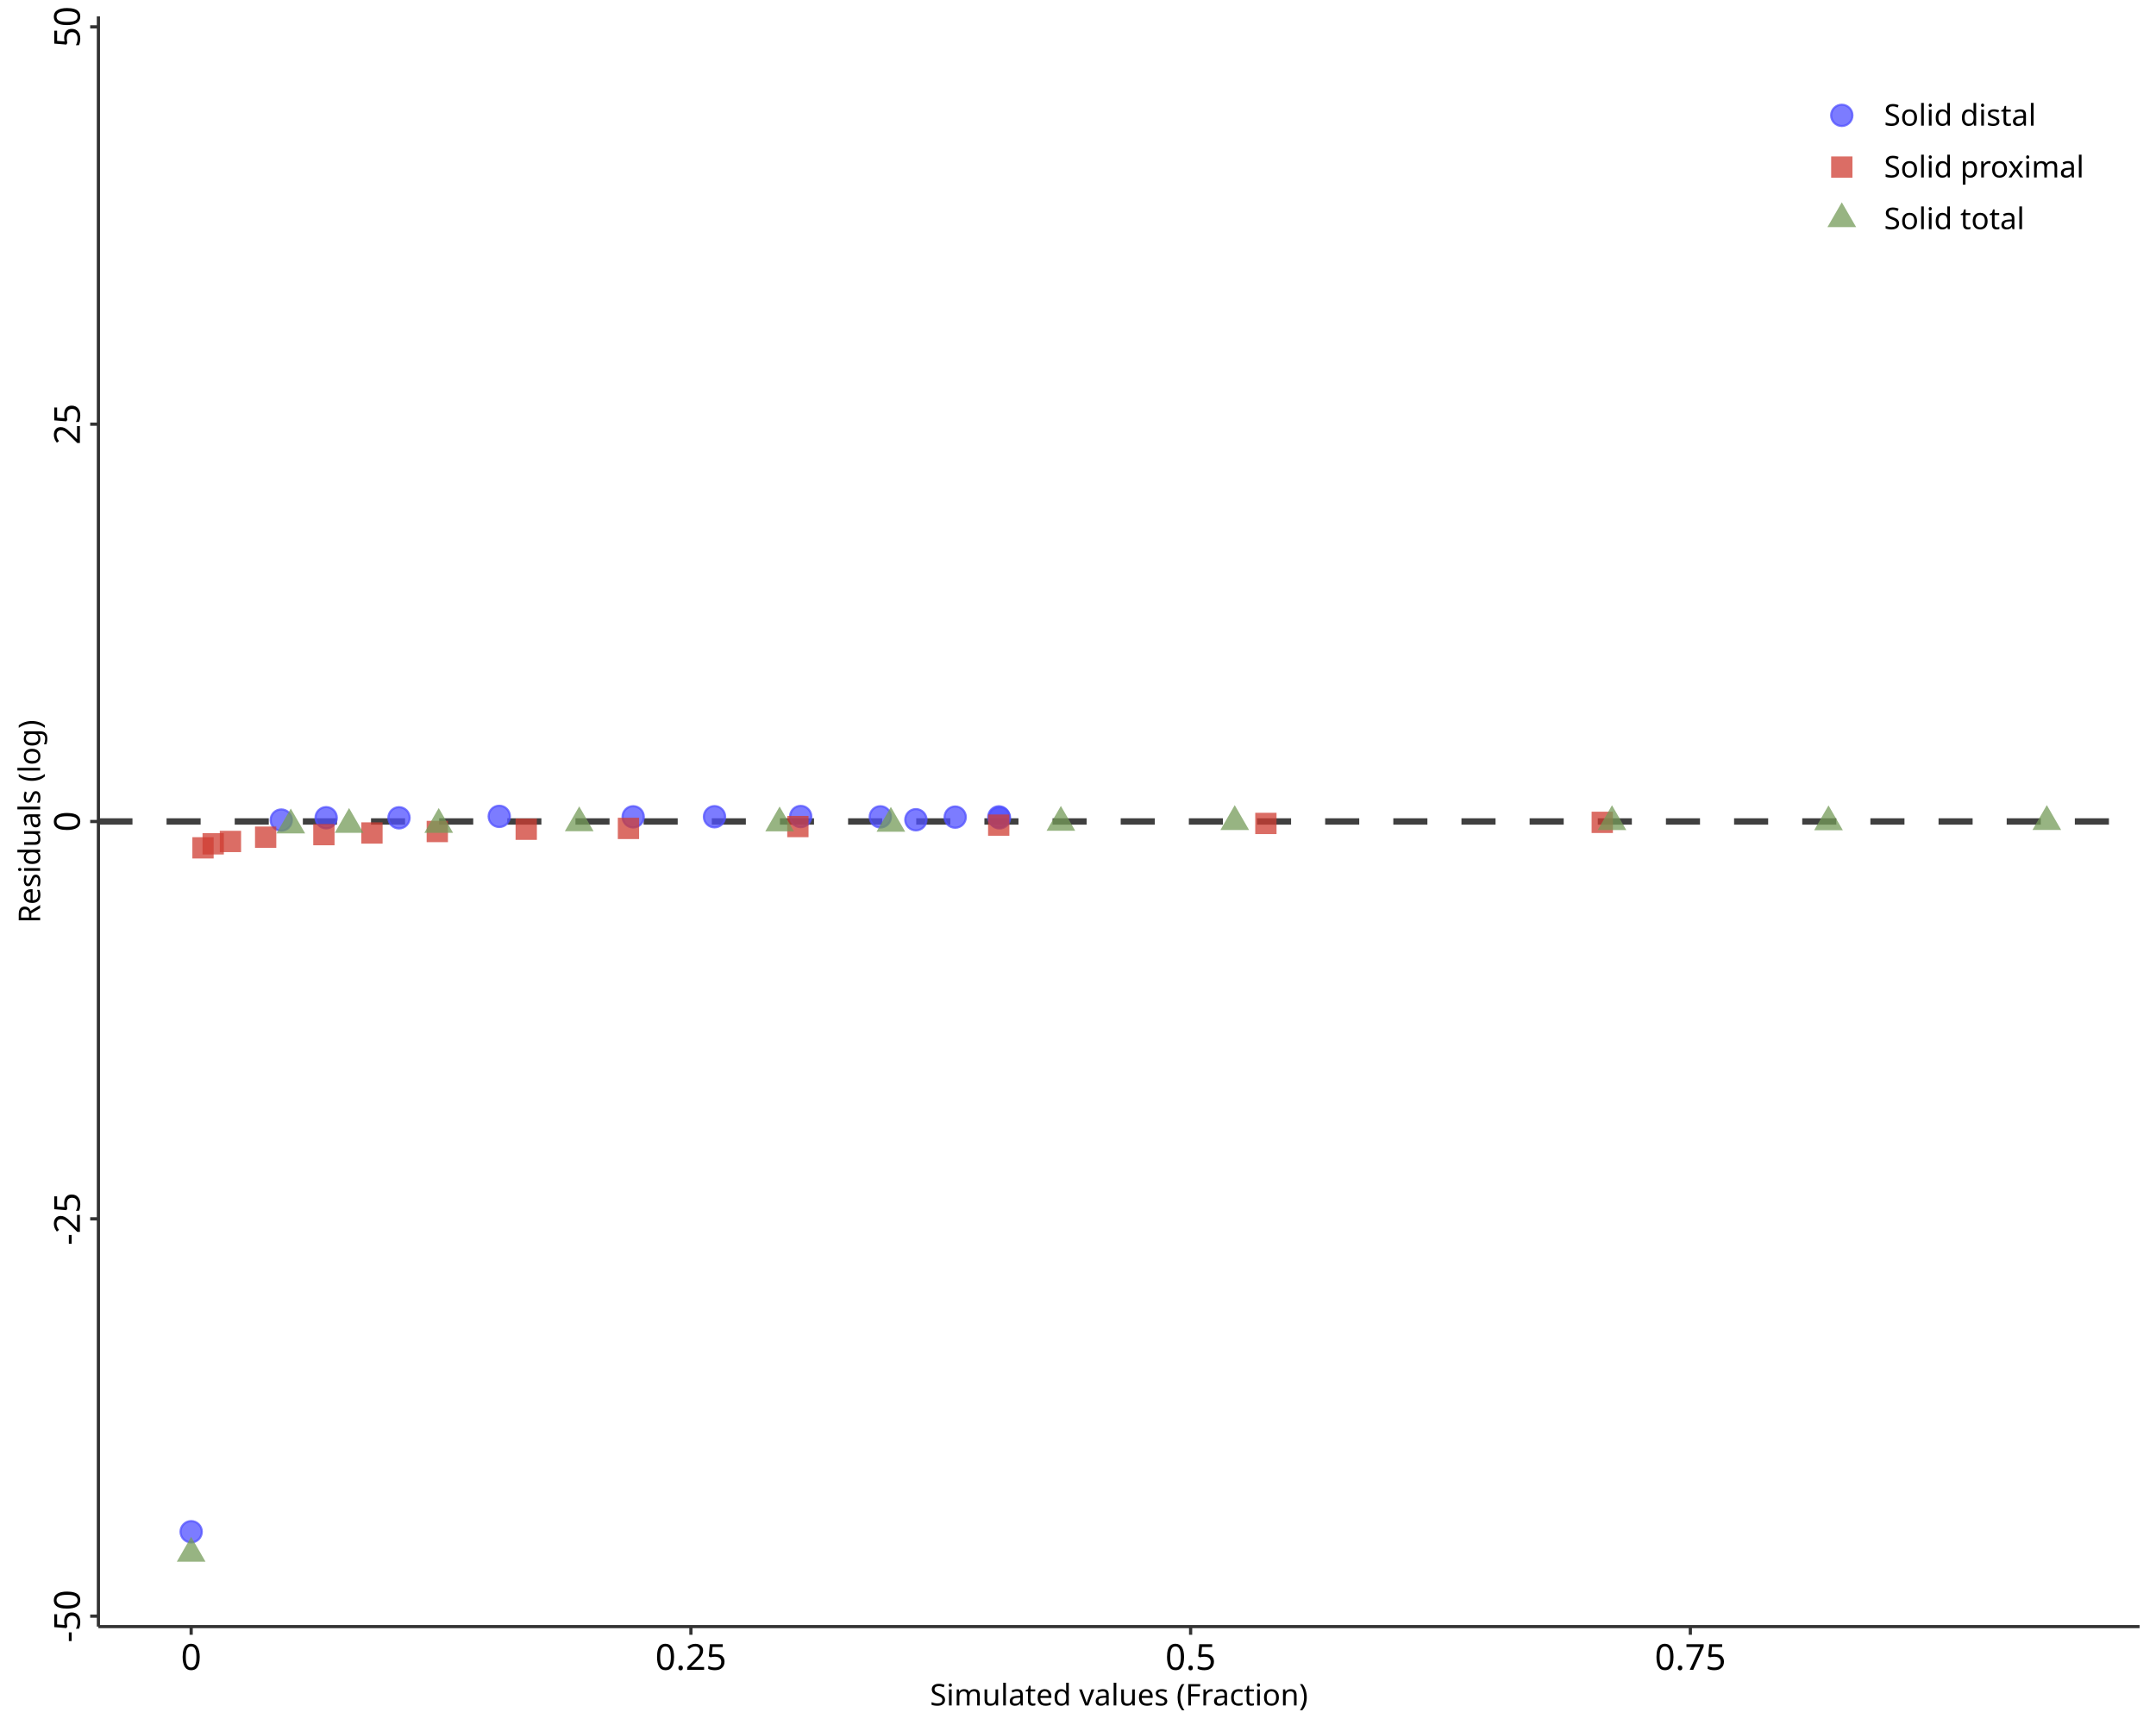
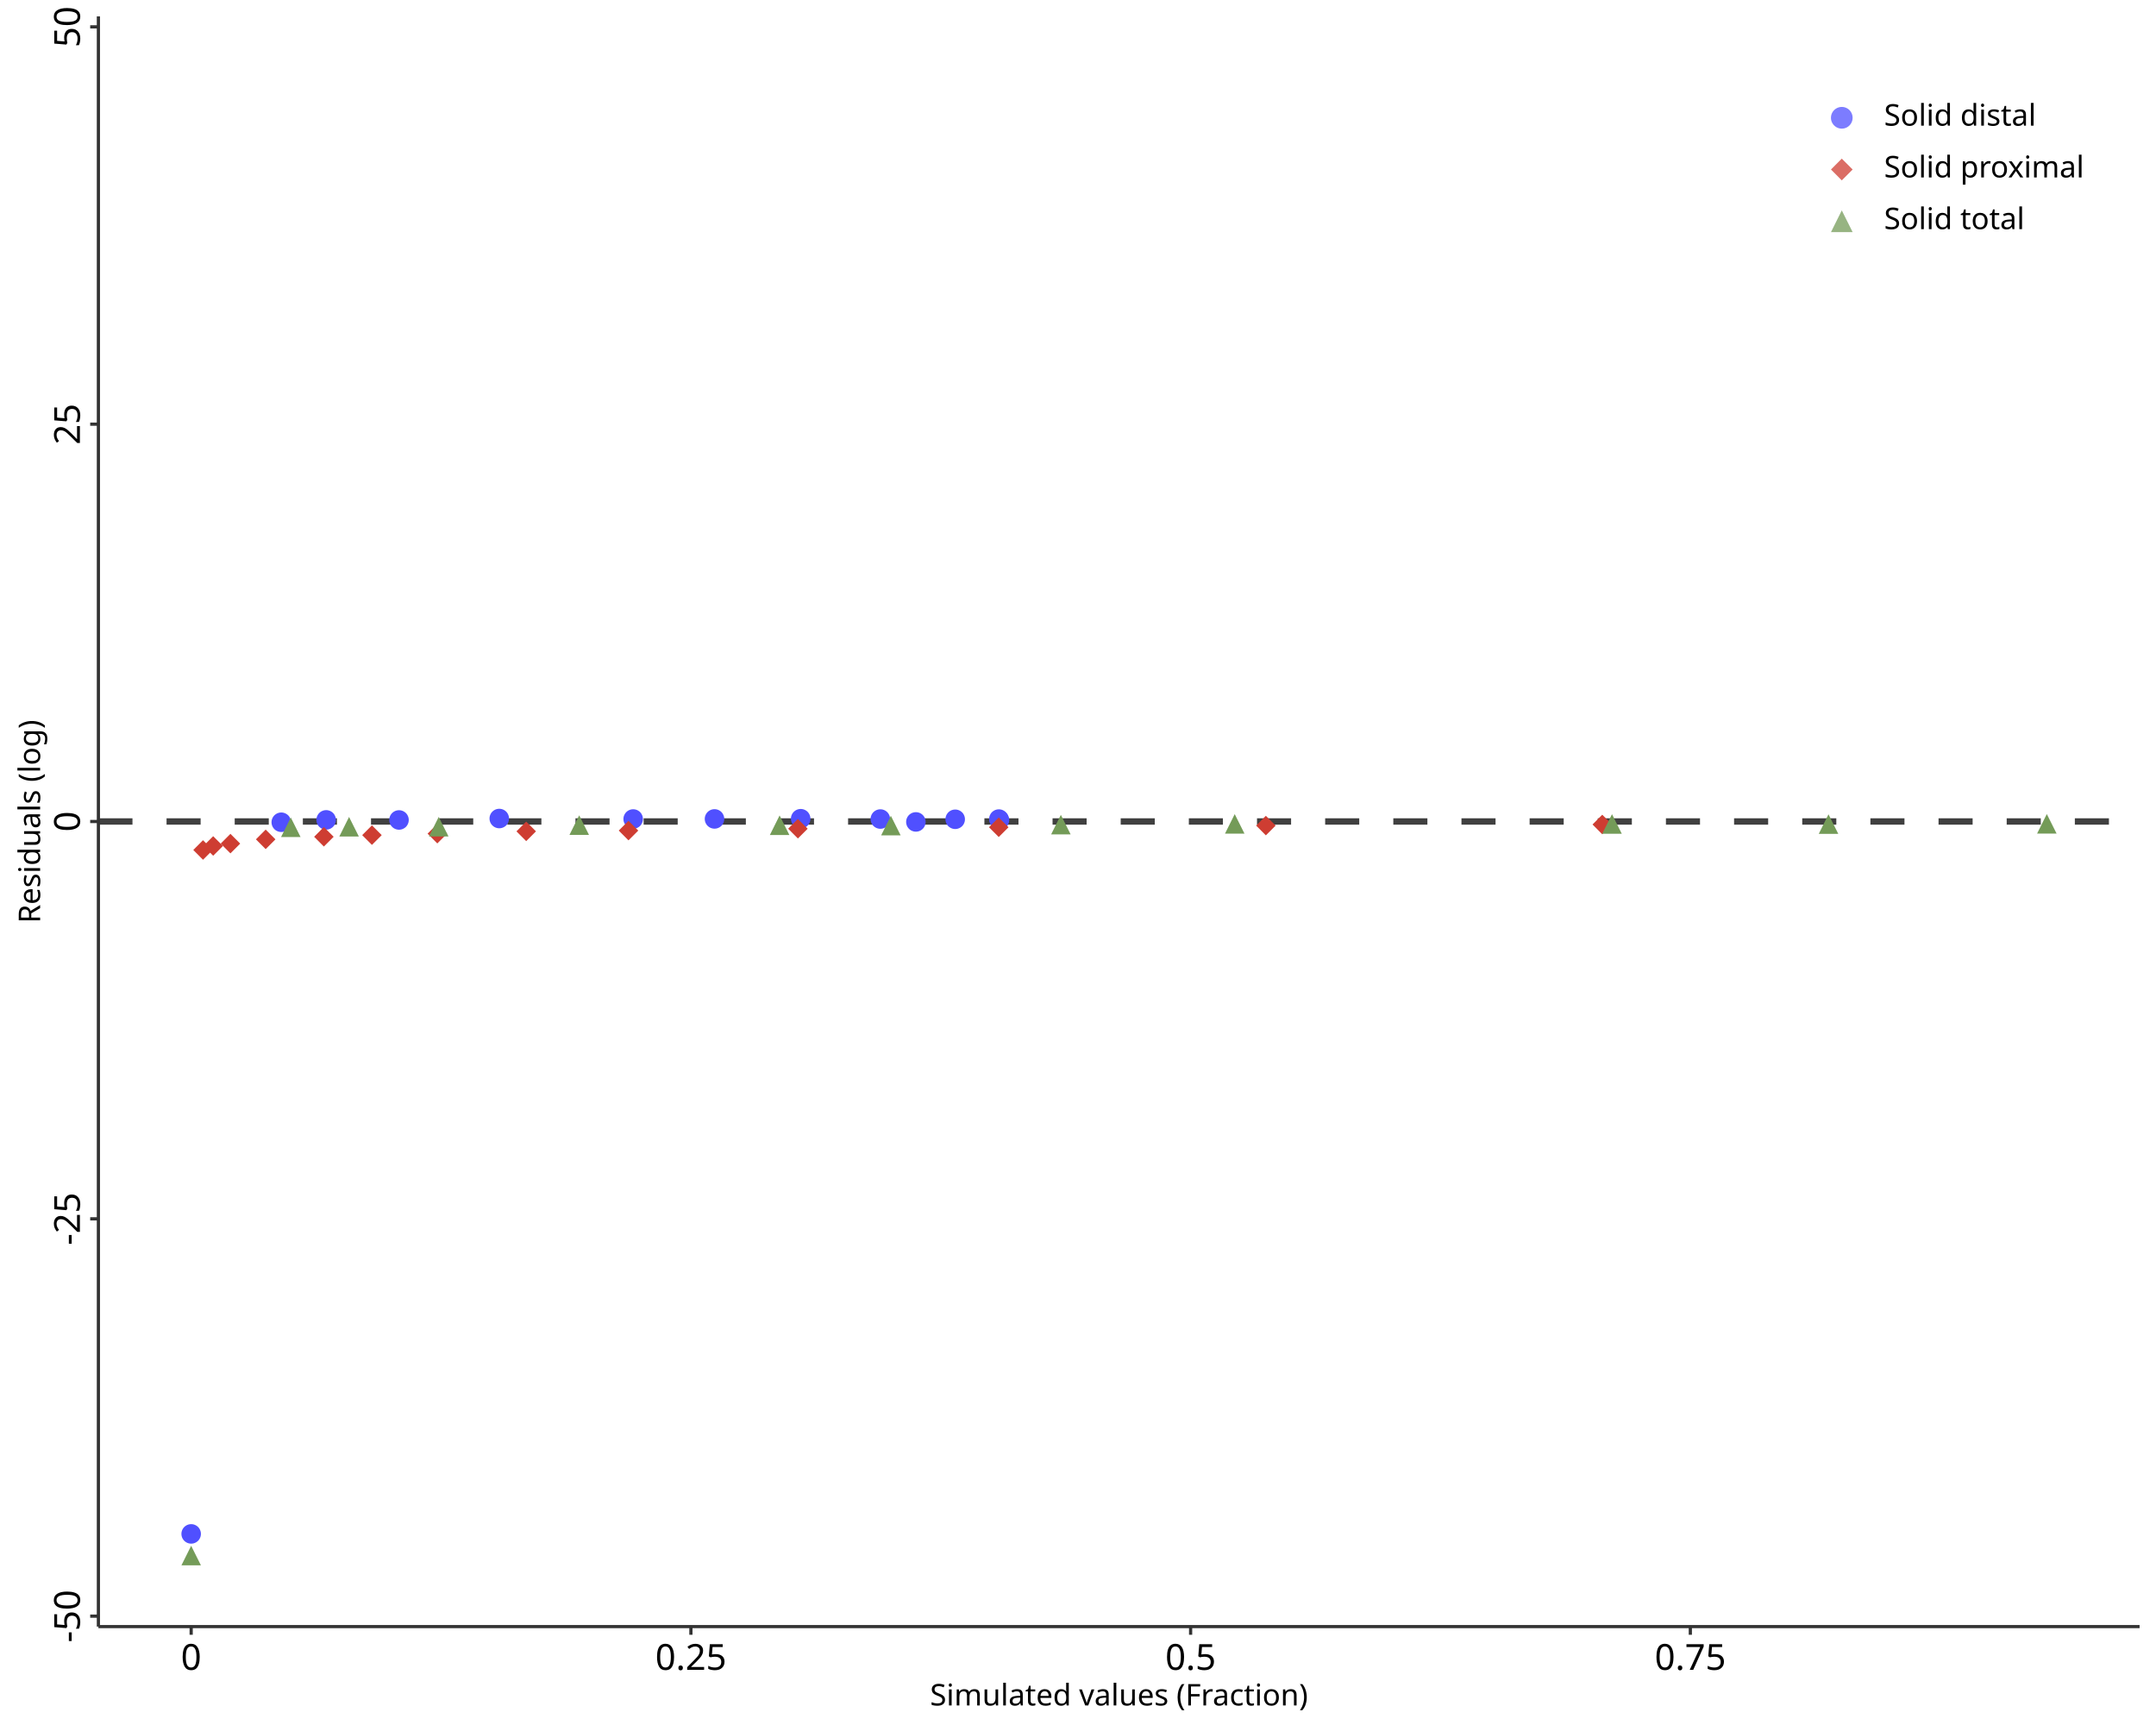
<svg xmlns="http://www.w3.org/2000/svg" class="svglite" data-engine-version="2.0" width="720.00pt" height="576.00pt" viewBox="0 0 720.00 576.00">
  <defs>
    <style type="text/css">
    .svglite line, .svglite polyline, .svglite polygon, .svglite path, .svglite rect, .svglite circle {
      fill: none;
      stroke: #000000;
      stroke-linecap: round;
      stroke-linejoin: round;
      stroke-miterlimit: 10.00;
    }
  </style>
  </defs>
  <rect width="100%" height="100%" style="stroke: none; fill: #FFFFFF;" />
  <defs>
    <clipPath id="cpMC4wMHw3MjAuMDB8MC4wMHw1NzYuMDA=">
      <rect x="0.00" y="0.00" width="720.00" height="576.00" />
    </clipPath>
  </defs>
  <g clip-path="url(#cpMC4wMHw3MjAuMDB8MC4wMHw1NzYuMDA=)">
    <rect x="0.00" y="0.00" width="720.00" height="576.00" style="stroke-width: 1.07; stroke: none; fill: #FFFFFF;" />
  </g>
  <defs>
    <clipPath id="cpMzIuODZ8NzE0LjUyfDUuNDh8NTQzLjE0">
      <rect x="32.86" y="5.48" width="681.66" height="537.66" />
    </clipPath>
  </defs>
  <g clip-path="url(#cpMzIuODZ8NzE0LjUyfDUuNDh8NTQzLjE0)">
    <rect x="32.86" y="5.48" width="681.66" height="537.66" style="stroke-width: 1.07; stroke: none; fill: #FFFFFF;" />
  </g>
  <g clip-path="url(#cpMC4wMHw3MjAuMDB8MC4wMHw1NzYuMDA=)">
</g>
  <g clip-path="url(#cpMzIuODZ8NzE0LjUyfDUuNDh8NTQzLjE0)">
</g>
  <g clip-path="url(#cpMC4wMHw3MjAuMDB8MC4wMHw1NzYuMDA=)">
</g>
  <g clip-path="url(#cpMzIuODZ8NzE0LjUyfDUuNDh8NTQzLjE0)">
</g>
  <g clip-path="url(#cpMC4wMHw3MjAuMDB8MC4wMHw1NzYuMDA=)">
</g>
  <g clip-path="url(#cpMzIuODZ8NzE0LjUyfDUuNDh8NTQzLjE0)">
</g>
  <g clip-path="url(#cpMC4wMHw3MjAuMDB8MC4wMHw1NzYuMDA=)">
</g>
  <g clip-path="url(#cpMzIuODZ8NzE0LjUyfDUuNDh8NTQzLjE0)">
</g>
  <g clip-path="url(#cpMC4wMHw3MjAuMDB8MC4wMHw1NzYuMDA=)">
</g>
  <g clip-path="url(#cpMzIuODZ8NzE0LjUyfDUuNDh8NTQzLjE0)">
</g>
  <g clip-path="url(#cpMC4wMHw3MjAuMDB8MC4wMHw1NzYuMDA=)">
</g>
  <g clip-path="url(#cpMzIuODZ8NzE0LjUyfDUuNDh8NTQzLjE0)">
</g>
  <g clip-path="url(#cpMC4wMHw3MjAuMDB8MC4wMHw1NzYuMDA=)">
</g>
  <g clip-path="url(#cpMzIuODZ8NzE0LjUyfDUuNDh8NTQzLjE0)">
</g>
  <g clip-path="url(#cpMC4wMHw3MjAuMDB8MC4wMHw1NzYuMDA=)">
</g>
  <g clip-path="url(#cpMzIuODZ8NzE0LjUyfDUuNDh8NTQzLjE0)">
</g>
  <g clip-path="url(#cpMC4wMHw3MjAuMDB8MC4wMHw1NzYuMDA=)">
</g>
  <g clip-path="url(#cpMzIuODZ8NzE0LjUyfDUuNDh8NTQzLjE0)">
</g>
  <g clip-path="url(#cpMC4wMHw3MjAuMDB8MC4wMHw1NzYuMDA=)">
</g>
  <g clip-path="url(#cpMzIuODZ8NzE0LjUyfDUuNDh8NTQzLjE0)">
</g>
  <g clip-path="url(#cpMC4wMHw3MjAuMDB8MC4wMHw1NzYuMDA=)">
</g>
  <g clip-path="url(#cpMzIuODZ8NzE0LjUyfDUuNDh8NTQzLjE0)">
</g>
  <g clip-path="url(#cpMC4wMHw3MjAuMDB8MC4wMHw1NzYuMDA=)">
</g>
  <g clip-path="url(#cpMzIuODZ8NzE0LjUyfDUuNDh8NTQzLjE0)">
</g>
  <g clip-path="url(#cpMC4wMHw3MjAuMDB8MC4wMHw1NzYuMDA=)">
</g>
  <g clip-path="url(#cpMzIuODZ8NzE0LjUyfDUuNDh8NTQzLjE0)">
</g>
  <g clip-path="url(#cpMC4wMHw3MjAuMDB8MC4wMHw1NzYuMDA=)">
</g>
  <g clip-path="url(#cpMzIuODZ8NzE0LjUyfDUuNDh8NTQzLjE0)">
</g>
  <g clip-path="url(#cpMC4wMHw3MjAuMDB8MC4wMHw1NzYuMDA=)">
</g>
  <g clip-path="url(#cpMzIuODZ8NzE0LjUyfDUuNDh8NTQzLjE0)">
</g>
  <g clip-path="url(#cpMC4wMHw3MjAuMDB8MC4wMHw1NzYuMDA=)">
</g>
  <g clip-path="url(#cpMzIuODZ8NzE0LjUyfDUuNDh8NTQzLjE0)">
    <line x1="32.86" y1="274.31" x2="714.52" y2="274.31" style="stroke-width: 2.13; stroke: #000000; stroke-opacity: 0.75; stroke-dasharray: 11.38,11.38; stroke-linecap: butt;" />
-     <circle cx="63.84" cy="511.47" r="3.56" style="stroke-width: 0.71; stroke: #5050FF; stroke-opacity: 0.75; fill: #5050FF; fill-opacity: 0.75;" />
-     <circle cx="305.86" cy="273.72" r="3.56" style="stroke-width: 0.71; stroke: #5050FF; stroke-opacity: 0.75; fill: #5050FF; fill-opacity: 0.75;" />
-     <circle cx="333.77" cy="273.09" r="3.56" style="stroke-width: 0.71; stroke: #5050FF; stroke-opacity: 0.75; fill: #5050FF; fill-opacity: 0.75;" />
-     <circle cx="333.57" cy="272.77" r="3.56" style="stroke-width: 0.71; stroke: #5050FF; stroke-opacity: 0.75; fill: #5050FF; fill-opacity: 0.75;" />
-     <circle cx="318.99" cy="272.85" r="3.56" style="stroke-width: 0.71; stroke: #5050FF; stroke-opacity: 0.75; fill: #5050FF; fill-opacity: 0.75;" />
-     <circle cx="293.99" cy="272.76" r="3.56" style="stroke-width: 0.71; stroke: #5050FF; stroke-opacity: 0.75; fill: #5050FF; fill-opacity: 0.75;" />
-     <circle cx="267.39" cy="272.65" r="3.56" style="stroke-width: 0.71; stroke: #5050FF; stroke-opacity: 0.75; fill: #5050FF; fill-opacity: 0.75;" />
-     <circle cx="238.61" cy="272.72" r="3.56" style="stroke-width: 0.71; stroke: #5050FF; stroke-opacity: 0.75; fill: #5050FF; fill-opacity: 0.75;" />
-     <circle cx="211.45" cy="272.75" r="3.56" style="stroke-width: 0.71; stroke: #5050FF; stroke-opacity: 0.75; fill: #5050FF; fill-opacity: 0.75;" />
-     <circle cx="166.73" cy="272.60" r="3.56" style="stroke-width: 0.71; stroke: #5050FF; stroke-opacity: 0.75; fill: #5050FF; fill-opacity: 0.75;" />
-     <circle cx="133.25" cy="273.08" r="3.56" style="stroke-width: 0.71; stroke: #5050FF; stroke-opacity: 0.75; fill: #5050FF; fill-opacity: 0.75;" />
-     <circle cx="108.92" cy="273.05" r="3.56" style="stroke-width: 0.71; stroke: #5050FF; stroke-opacity: 0.75; fill: #5050FF; fill-opacity: 0.75;" />
-     <circle cx="93.93" cy="273.83" r="3.56" style="stroke-width: 0.71; stroke: #5050FF; stroke-opacity: 0.75; fill: #5050FF; fill-opacity: 0.75;" />
-     <polygon points="531.52,278.15 538.63,278.15 538.63,271.04 531.52,271.04 " style="stroke-width: 0.71; stroke: none; fill: #CE3D32; fill-opacity: 0.75;" />
-     <polygon points="419.19,278.51 426.30,278.51 426.30,271.40 419.19,271.40 " style="stroke-width: 0.71; stroke: none; fill: #CE3D32; fill-opacity: 0.75;" />
-     <polygon points="329.97,279.07 337.08,279.07 337.08,271.96 329.97,271.96 " style="stroke-width: 0.71; stroke: none; fill: #CE3D32; fill-opacity: 0.75;" />
-     <polygon points="262.90,279.55 270.01,279.55 270.01,272.44 262.90,272.44 " style="stroke-width: 0.71; stroke: none; fill: #CE3D32; fill-opacity: 0.75;" />
-     <polygon points="206.32,280.17 213.43,280.17 213.43,273.06 206.32,273.06 " style="stroke-width: 0.71; stroke: none; fill: #CE3D32; fill-opacity: 0.75;" />
-     <polygon points="172.18,280.44 179.29,280.44 179.29,273.33 172.18,273.33 " style="stroke-width: 0.71; stroke: none; fill: #CE3D32; fill-opacity: 0.75;" />
-     <polygon points="142.48,281.21 149.59,281.21 149.59,274.09 142.48,274.09 " style="stroke-width: 0.71; stroke: none; fill: #CE3D32; fill-opacity: 0.75;" />
-     <polygon points="120.66,281.70 127.77,281.70 127.77,274.59 120.66,274.59 " style="stroke-width: 0.71; stroke: none; fill: #CE3D32; fill-opacity: 0.75;" />
-     <polygon points="104.61,282.25 111.72,282.25 111.72,275.14 104.61,275.14 " style="stroke-width: 0.71; stroke: none; fill: #CE3D32; fill-opacity: 0.75;" />
-     <polygon points="85.16,283.10 92.27,283.10 92.27,275.99 85.16,275.99 " style="stroke-width: 0.71; stroke: none; fill: #CE3D32; fill-opacity: 0.75;" />
-     <polygon points="73.40,284.53 80.51,284.53 80.51,277.42 73.40,277.42 " style="stroke-width: 0.71; stroke: none; fill: #CE3D32; fill-opacity: 0.75;" />
-     <polygon points="67.64,285.32 74.75,285.32 74.75,278.20 67.64,278.20 " style="stroke-width: 0.71; stroke: none; fill: #CE3D32; fill-opacity: 0.75;" />
-     <polygon points="64.24,286.66 71.35,286.66 71.35,279.55 64.24,279.55 " style="stroke-width: 0.71; stroke: none; fill: #CE3D32; fill-opacity: 0.75;" />
-     <polygon points="63.84,513.17 68.63,521.47 59.05,521.47 " style="stroke-width: 0.71; stroke: none; fill: #749B58; fill-opacity: 0.75;" />
-     <polygon points="683.54,268.83 688.32,277.13 678.75,277.13 " style="stroke-width: 0.71; stroke: none; fill: #749B58; fill-opacity: 0.75;" />
-     <polygon points="610.63,268.93 615.42,277.22 605.85,277.22 " style="stroke-width: 0.71; stroke: none; fill: #749B58; fill-opacity: 0.75;" />
-     <polygon points="538.33,268.89 543.11,277.18 533.54,277.18 " style="stroke-width: 0.71; stroke: none; fill: #749B58; fill-opacity: 0.75;" />
-     <polygon points="412.34,268.85 417.13,277.15 407.56,277.15 " style="stroke-width: 0.71; stroke: none; fill: #749B58; fill-opacity: 0.75;" />
-     <polygon points="354.28,269.11 359.07,277.40 349.50,277.40 " style="stroke-width: 0.71; stroke: none; fill: #749B58; fill-opacity: 0.75;" />
-     <polygon points="297.51,269.43 302.30,277.73 292.72,277.73 " style="stroke-width: 0.71; stroke: none; fill: #749B58; fill-opacity: 0.75;" />
-     <polygon points="260.35,269.31 265.14,277.60 255.57,277.60 " style="stroke-width: 0.71; stroke: none; fill: #749B58; fill-opacity: 0.75;" />
-     <polygon points="193.43,269.26 198.22,277.55 188.64,277.55 " style="stroke-width: 0.71; stroke: none; fill: #749B58; fill-opacity: 0.75;" />
-     <polygon points="146.51,269.80 151.30,278.09 141.72,278.09 " style="stroke-width: 0.71; stroke: none; fill: #749B58; fill-opacity: 0.75;" />
-     <polygon points="116.57,269.81 121.36,278.10 111.79,278.10 " style="stroke-width: 0.71; stroke: none; fill: #749B58; fill-opacity: 0.75;" />
-     <polygon points="97.11,269.98 101.90,278.28 92.32,278.28 " style="stroke-width: 0.71; stroke: none; fill: #749B58; fill-opacity: 0.75;" />
+     <text x="63.84" y="514.40" text-anchor="middle" style="font-size: 8.54px; fill: #5050FF; font-family: sans;" textLength="5.16px" lengthAdjust="spacingAndGlyphs">●</text>
+     <text x="305.86" y="276.66" text-anchor="middle" style="font-size: 8.54px; fill: #5050FF; font-family: sans;" textLength="5.16px" lengthAdjust="spacingAndGlyphs">●</text>
+     <text x="333.77" y="276.02" text-anchor="middle" style="font-size: 8.54px; fill: #5050FF; font-family: sans;" textLength="5.16px" lengthAdjust="spacingAndGlyphs">●</text>
+     <text x="333.57" y="275.71" text-anchor="middle" style="font-size: 8.54px; fill: #5050FF; font-family: sans;" textLength="5.16px" lengthAdjust="spacingAndGlyphs">●</text>
+     <text x="318.99" y="275.78" text-anchor="middle" style="font-size: 8.54px; fill: #5050FF; font-family: sans;" textLength="5.16px" lengthAdjust="spacingAndGlyphs">●</text>
+     <text x="293.99" y="275.70" text-anchor="middle" style="font-size: 8.54px; fill: #5050FF; font-family: sans;" textLength="5.16px" lengthAdjust="spacingAndGlyphs">●</text>
+     <text x="267.39" y="275.59" text-anchor="middle" style="font-size: 8.54px; fill: #5050FF; font-family: sans;" textLength="5.16px" lengthAdjust="spacingAndGlyphs">●</text>
+     <text x="238.61" y="275.66" text-anchor="middle" style="font-size: 8.54px; fill: #5050FF; font-family: sans;" textLength="5.16px" lengthAdjust="spacingAndGlyphs">●</text>
+     <text x="211.45" y="275.69" text-anchor="middle" style="font-size: 8.54px; fill: #5050FF; font-family: sans;" textLength="5.16px" lengthAdjust="spacingAndGlyphs">●</text>
+     <text x="166.73" y="275.53" text-anchor="middle" style="font-size: 8.54px; fill: #5050FF; font-family: sans;" textLength="5.16px" lengthAdjust="spacingAndGlyphs">●</text>
+     <text x="133.25" y="276.01" text-anchor="middle" style="font-size: 8.54px; fill: #5050FF; font-family: sans;" textLength="5.16px" lengthAdjust="spacingAndGlyphs">●</text>
+     <text x="108.92" y="275.98" text-anchor="middle" style="font-size: 8.54px; fill: #5050FF; font-family: sans;" textLength="5.16px" lengthAdjust="spacingAndGlyphs">●</text>
+     <text x="93.93" y="276.77" text-anchor="middle" style="font-size: 8.54px; fill: #5050FF; font-family: sans;" textLength="5.16px" lengthAdjust="spacingAndGlyphs">●</text>
+     <text x="535.08" y="277.53" text-anchor="middle" style="font-size: 8.54px; fill: #CE3D32; font-family: sans;" textLength="6.40px" lengthAdjust="spacingAndGlyphs">◆</text>
+     <text x="422.74" y="277.89" text-anchor="middle" style="font-size: 8.54px; fill: #CE3D32; font-family: sans;" textLength="6.40px" lengthAdjust="spacingAndGlyphs">◆</text>
+     <text x="333.53" y="278.45" text-anchor="middle" style="font-size: 8.54px; fill: #CE3D32; font-family: sans;" textLength="6.40px" lengthAdjust="spacingAndGlyphs">◆</text>
+     <text x="266.46" y="278.94" text-anchor="middle" style="font-size: 8.54px; fill: #CE3D32; font-family: sans;" textLength="6.40px" lengthAdjust="spacingAndGlyphs">◆</text>
+     <text x="209.88" y="279.56" text-anchor="middle" style="font-size: 8.54px; fill: #CE3D32; font-family: sans;" textLength="6.40px" lengthAdjust="spacingAndGlyphs">◆</text>
+     <text x="175.73" y="279.82" text-anchor="middle" style="font-size: 8.54px; fill: #CE3D32; font-family: sans;" textLength="6.40px" lengthAdjust="spacingAndGlyphs">◆</text>
+     <text x="146.04" y="280.59" text-anchor="middle" style="font-size: 8.54px; fill: #CE3D32; font-family: sans;" textLength="6.40px" lengthAdjust="spacingAndGlyphs">◆</text>
+     <text x="124.21" y="281.08" text-anchor="middle" style="font-size: 8.54px; fill: #CE3D32; font-family: sans;" textLength="6.40px" lengthAdjust="spacingAndGlyphs">◆</text>
+     <text x="108.16" y="281.63" text-anchor="middle" style="font-size: 8.54px; fill: #CE3D32; font-family: sans;" textLength="6.40px" lengthAdjust="spacingAndGlyphs">◆</text>
+     <text x="88.72" y="282.49" text-anchor="middle" style="font-size: 8.54px; fill: #CE3D32; font-family: sans;" textLength="6.40px" lengthAdjust="spacingAndGlyphs">◆</text>
+     <text x="76.95" y="283.91" text-anchor="middle" style="font-size: 8.54px; fill: #CE3D32; font-family: sans;" textLength="6.40px" lengthAdjust="spacingAndGlyphs">◆</text>
+     <text x="71.19" y="284.70" text-anchor="middle" style="font-size: 8.54px; fill: #CE3D32; font-family: sans;" textLength="6.40px" lengthAdjust="spacingAndGlyphs">◆</text>
+     <text x="67.80" y="286.04" text-anchor="middle" style="font-size: 8.54px; fill: #CE3D32; font-family: sans;" textLength="6.40px" lengthAdjust="spacingAndGlyphs">◆</text>
+     <text x="63.84" y="521.64" text-anchor="middle" style="font-size: 8.54px; fill: #749B58; font-family: sans;" textLength="8.45px" lengthAdjust="spacingAndGlyphs">▲</text>
+     <text x="683.54" y="277.30" text-anchor="middle" style="font-size: 8.54px; fill: #749B58; font-family: sans;" textLength="8.45px" lengthAdjust="spacingAndGlyphs">▲</text>
+     <text x="610.63" y="277.39" text-anchor="middle" style="font-size: 8.54px; fill: #749B58; font-family: sans;" textLength="8.45px" lengthAdjust="spacingAndGlyphs">▲</text>
+     <text x="538.33" y="277.35" text-anchor="middle" style="font-size: 8.54px; fill: #749B58; font-family: sans;" textLength="8.45px" lengthAdjust="spacingAndGlyphs">▲</text>
+     <text x="412.34" y="277.32" text-anchor="middle" style="font-size: 8.54px; fill: #749B58; font-family: sans;" textLength="8.45px" lengthAdjust="spacingAndGlyphs">▲</text>
+     <text x="354.28" y="277.57" text-anchor="middle" style="font-size: 8.54px; fill: #749B58; font-family: sans;" textLength="8.45px" lengthAdjust="spacingAndGlyphs">▲</text>
+     <text x="297.51" y="277.90" text-anchor="middle" style="font-size: 8.54px; fill: #749B58; font-family: sans;" textLength="8.45px" lengthAdjust="spacingAndGlyphs">▲</text>
+     <text x="260.35" y="277.77" text-anchor="middle" style="font-size: 8.54px; fill: #749B58; font-family: sans;" textLength="8.45px" lengthAdjust="spacingAndGlyphs">▲</text>
+     <text x="193.43" y="277.73" text-anchor="middle" style="font-size: 8.54px; fill: #749B58; font-family: sans;" textLength="8.45px" lengthAdjust="spacingAndGlyphs">▲</text>
+     <text x="146.51" y="278.26" text-anchor="middle" style="font-size: 8.54px; fill: #749B58; font-family: sans;" textLength="8.45px" lengthAdjust="spacingAndGlyphs">▲</text>
+     <text x="116.57" y="278.27" text-anchor="middle" style="font-size: 8.54px; fill: #749B58; font-family: sans;" textLength="8.45px" lengthAdjust="spacingAndGlyphs">▲</text>
+     <text x="97.11" y="278.45" text-anchor="middle" style="font-size: 8.54px; fill: #749B58; font-family: sans;" textLength="8.45px" lengthAdjust="spacingAndGlyphs">▲</text>
  </g>
  <g clip-path="url(#cpMC4wMHw3MjAuMDB8MC4wMHw1NzYuMDA=)">
    <polyline points="32.86,543.14 32.86,5.48 " style="stroke-width: 1.07; stroke: #333333; stroke-linecap: butt;" />
    <text transform="translate(26.68,539.66) rotate(-90)" text-anchor="middle" style="font-size: 12.00px; font-family: sans;" textLength="17.34px" lengthAdjust="spacingAndGlyphs">-50</text>
    <text transform="translate(26.68,406.98) rotate(-90)" text-anchor="middle" style="font-size: 12.00px; font-family: sans;" textLength="17.34px" lengthAdjust="spacingAndGlyphs">-25</text>
    <text transform="translate(26.68,274.31) rotate(-90)" text-anchor="middle" style="font-size: 12.00px; font-family: sans;" textLength="6.67px" lengthAdjust="spacingAndGlyphs">0</text>
    <text transform="translate(26.68,141.64) rotate(-90)" text-anchor="middle" style="font-size: 12.00px; font-family: sans;" textLength="13.35px" lengthAdjust="spacingAndGlyphs">25</text>
    <text transform="translate(26.68,8.97) rotate(-90)" text-anchor="middle" style="font-size: 12.00px; font-family: sans;" textLength="13.35px" lengthAdjust="spacingAndGlyphs">50</text>
    <polyline points="30.12,539.66 32.86,539.66 " style="stroke-width: 1.07; stroke: #333333; stroke-linecap: butt;" />
    <polyline points="30.12,406.98 32.86,406.98 " style="stroke-width: 1.07; stroke: #333333; stroke-linecap: butt;" />
    <polyline points="30.12,274.31 32.86,274.31 " style="stroke-width: 1.07; stroke: #333333; stroke-linecap: butt;" />
    <polyline points="30.12,141.64 32.86,141.64 " style="stroke-width: 1.07; stroke: #333333; stroke-linecap: butt;" />
    <polyline points="30.12,8.97 32.86,8.97 " style="stroke-width: 1.07; stroke: #333333; stroke-linecap: butt;" />
    <polyline points="32.86,543.14 714.52,543.14 " style="stroke-width: 1.07; stroke: #333333; stroke-linecap: butt;" />
    <polyline points="63.84,545.88 63.84,543.14 " style="stroke-width: 1.07; stroke: #333333; stroke-linecap: butt;" />
    <polyline points="230.73,545.88 230.73,543.14 " style="stroke-width: 1.07; stroke: #333333; stroke-linecap: butt;" />
    <polyline points="397.61,545.88 397.61,543.14 " style="stroke-width: 1.07; stroke: #333333; stroke-linecap: butt;" />
    <polyline points="564.49,545.88 564.49,543.14 " style="stroke-width: 1.07; stroke: #333333; stroke-linecap: butt;" />
    <text x="63.84" y="557.58" text-anchor="middle" style="font-size: 12.00px; font-family: sans;" textLength="6.67px" lengthAdjust="spacingAndGlyphs">0</text>
    <text x="230.73" y="557.58" text-anchor="middle" style="font-size: 12.00px; font-family: sans;" textLength="23.36px" lengthAdjust="spacingAndGlyphs">0.25</text>
    <text x="397.61" y="557.58" text-anchor="middle" style="font-size: 12.00px; font-family: sans;" textLength="16.68px" lengthAdjust="spacingAndGlyphs">0.5</text>
    <text x="564.49" y="557.58" text-anchor="middle" style="font-size: 12.00px; font-family: sans;" textLength="23.36px" lengthAdjust="spacingAndGlyphs">0.75</text>
    <text x="373.69" y="569.48" text-anchor="middle" style="font-size: 10.00px; font-family: sans;" textLength="121.73px" lengthAdjust="spacingAndGlyphs">Simulated values (Fraction)</text>
    <text transform="translate(13.40,274.31) rotate(-90)" text-anchor="middle" style="font-size: 10.00px; font-family: sans;" textLength="66.70px" lengthAdjust="spacingAndGlyphs">Residuals (log)</text>
    <rect x="600.95" y="18.92" width="96.53" height="68.28" style="stroke-width: 0.75; stroke: none;" />
    <rect x="606.43" y="29.88" width="17.28" height="17.28" style="stroke-width: 0.75; stroke: none;" />
-     <circle cx="615.07" cy="38.52" r="3.56" style="stroke-width: 0.71; stroke: #5050FF; stroke-opacity: 0.75; fill: #5050FF; fill-opacity: 0.75;" />
+     <text x="615.07" y="41.78" text-anchor="middle" style="font-size: 9.48px; fill: #5050FF; fill-opacity: 0.75; font-family: sans;" textLength="5.73px" lengthAdjust="spacingAndGlyphs">●</text>
    <rect x="606.43" y="47.16" width="17.28" height="17.28" style="stroke-width: 0.75; stroke: none;" />
-     <polygon points="611.52,59.36 618.63,59.36 618.63,52.24 611.52,52.24 " style="stroke-width: 0.71; stroke: none; fill: #CE3D32; fill-opacity: 0.75;" />
+     <text x="615.07" y="59.06" text-anchor="middle" style="font-size: 9.48px; fill: #CE3D32; fill-opacity: 0.75; font-family: sans;" textLength="7.11px" lengthAdjust="spacingAndGlyphs">◆</text>
    <rect x="606.43" y="64.44" width="17.28" height="17.28" style="stroke-width: 0.75; stroke: none;" />
-     <polygon points="615.07,67.55 619.86,75.84 610.28,75.84 " style="stroke-width: 0.71; stroke: none; fill: #749B58; fill-opacity: 0.75;" />
+     <text x="615.07" y="76.34" text-anchor="middle" style="font-size: 9.48px; fill: #749B58; fill-opacity: 0.75; font-family: sans;" textLength="9.39px" lengthAdjust="spacingAndGlyphs">▲</text>
    <text x="629.19" y="41.96" style="font-size: 10.00px; font-family: sans;" textLength="48.36px" lengthAdjust="spacingAndGlyphs">Solid distal</text>
    <text x="629.19" y="59.24" style="font-size: 10.00px; font-family: sans;" textLength="62.81px" lengthAdjust="spacingAndGlyphs">Solid proximal</text>
    <text x="629.19" y="76.52" style="font-size: 10.00px; font-family: sans;" textLength="43.91px" lengthAdjust="spacingAndGlyphs">Solid total</text>
  </g>
</svg>
